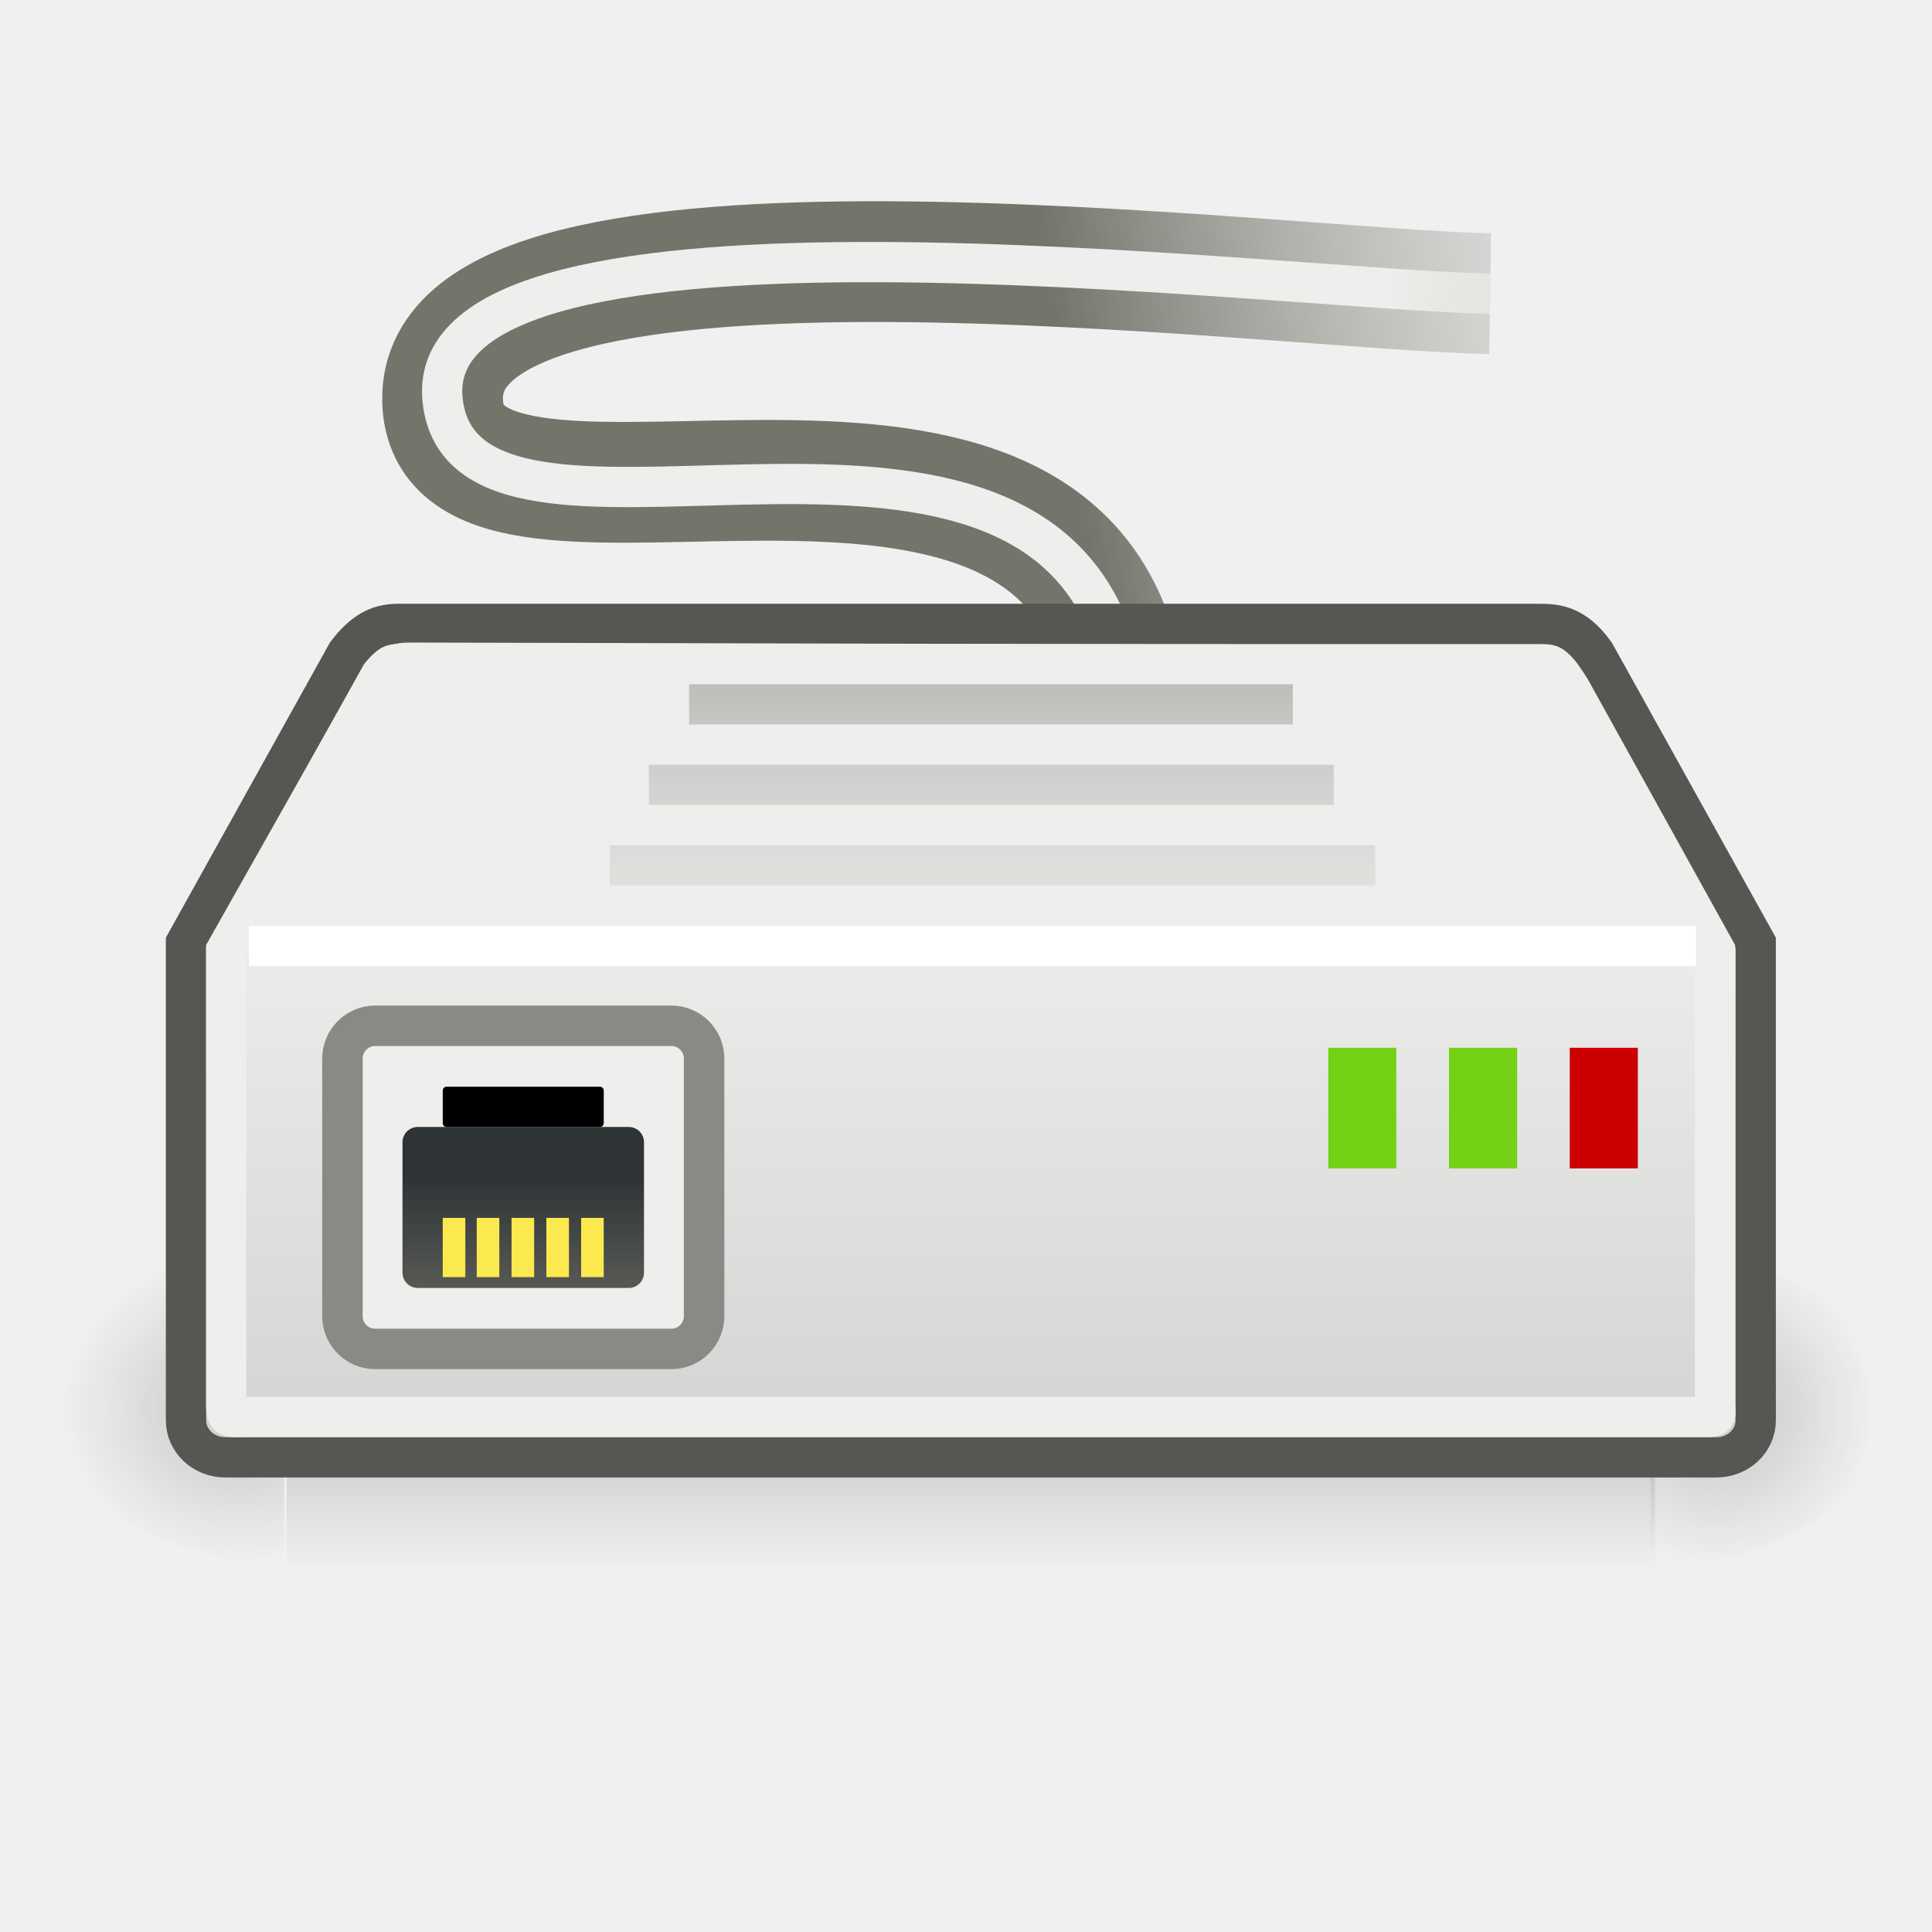
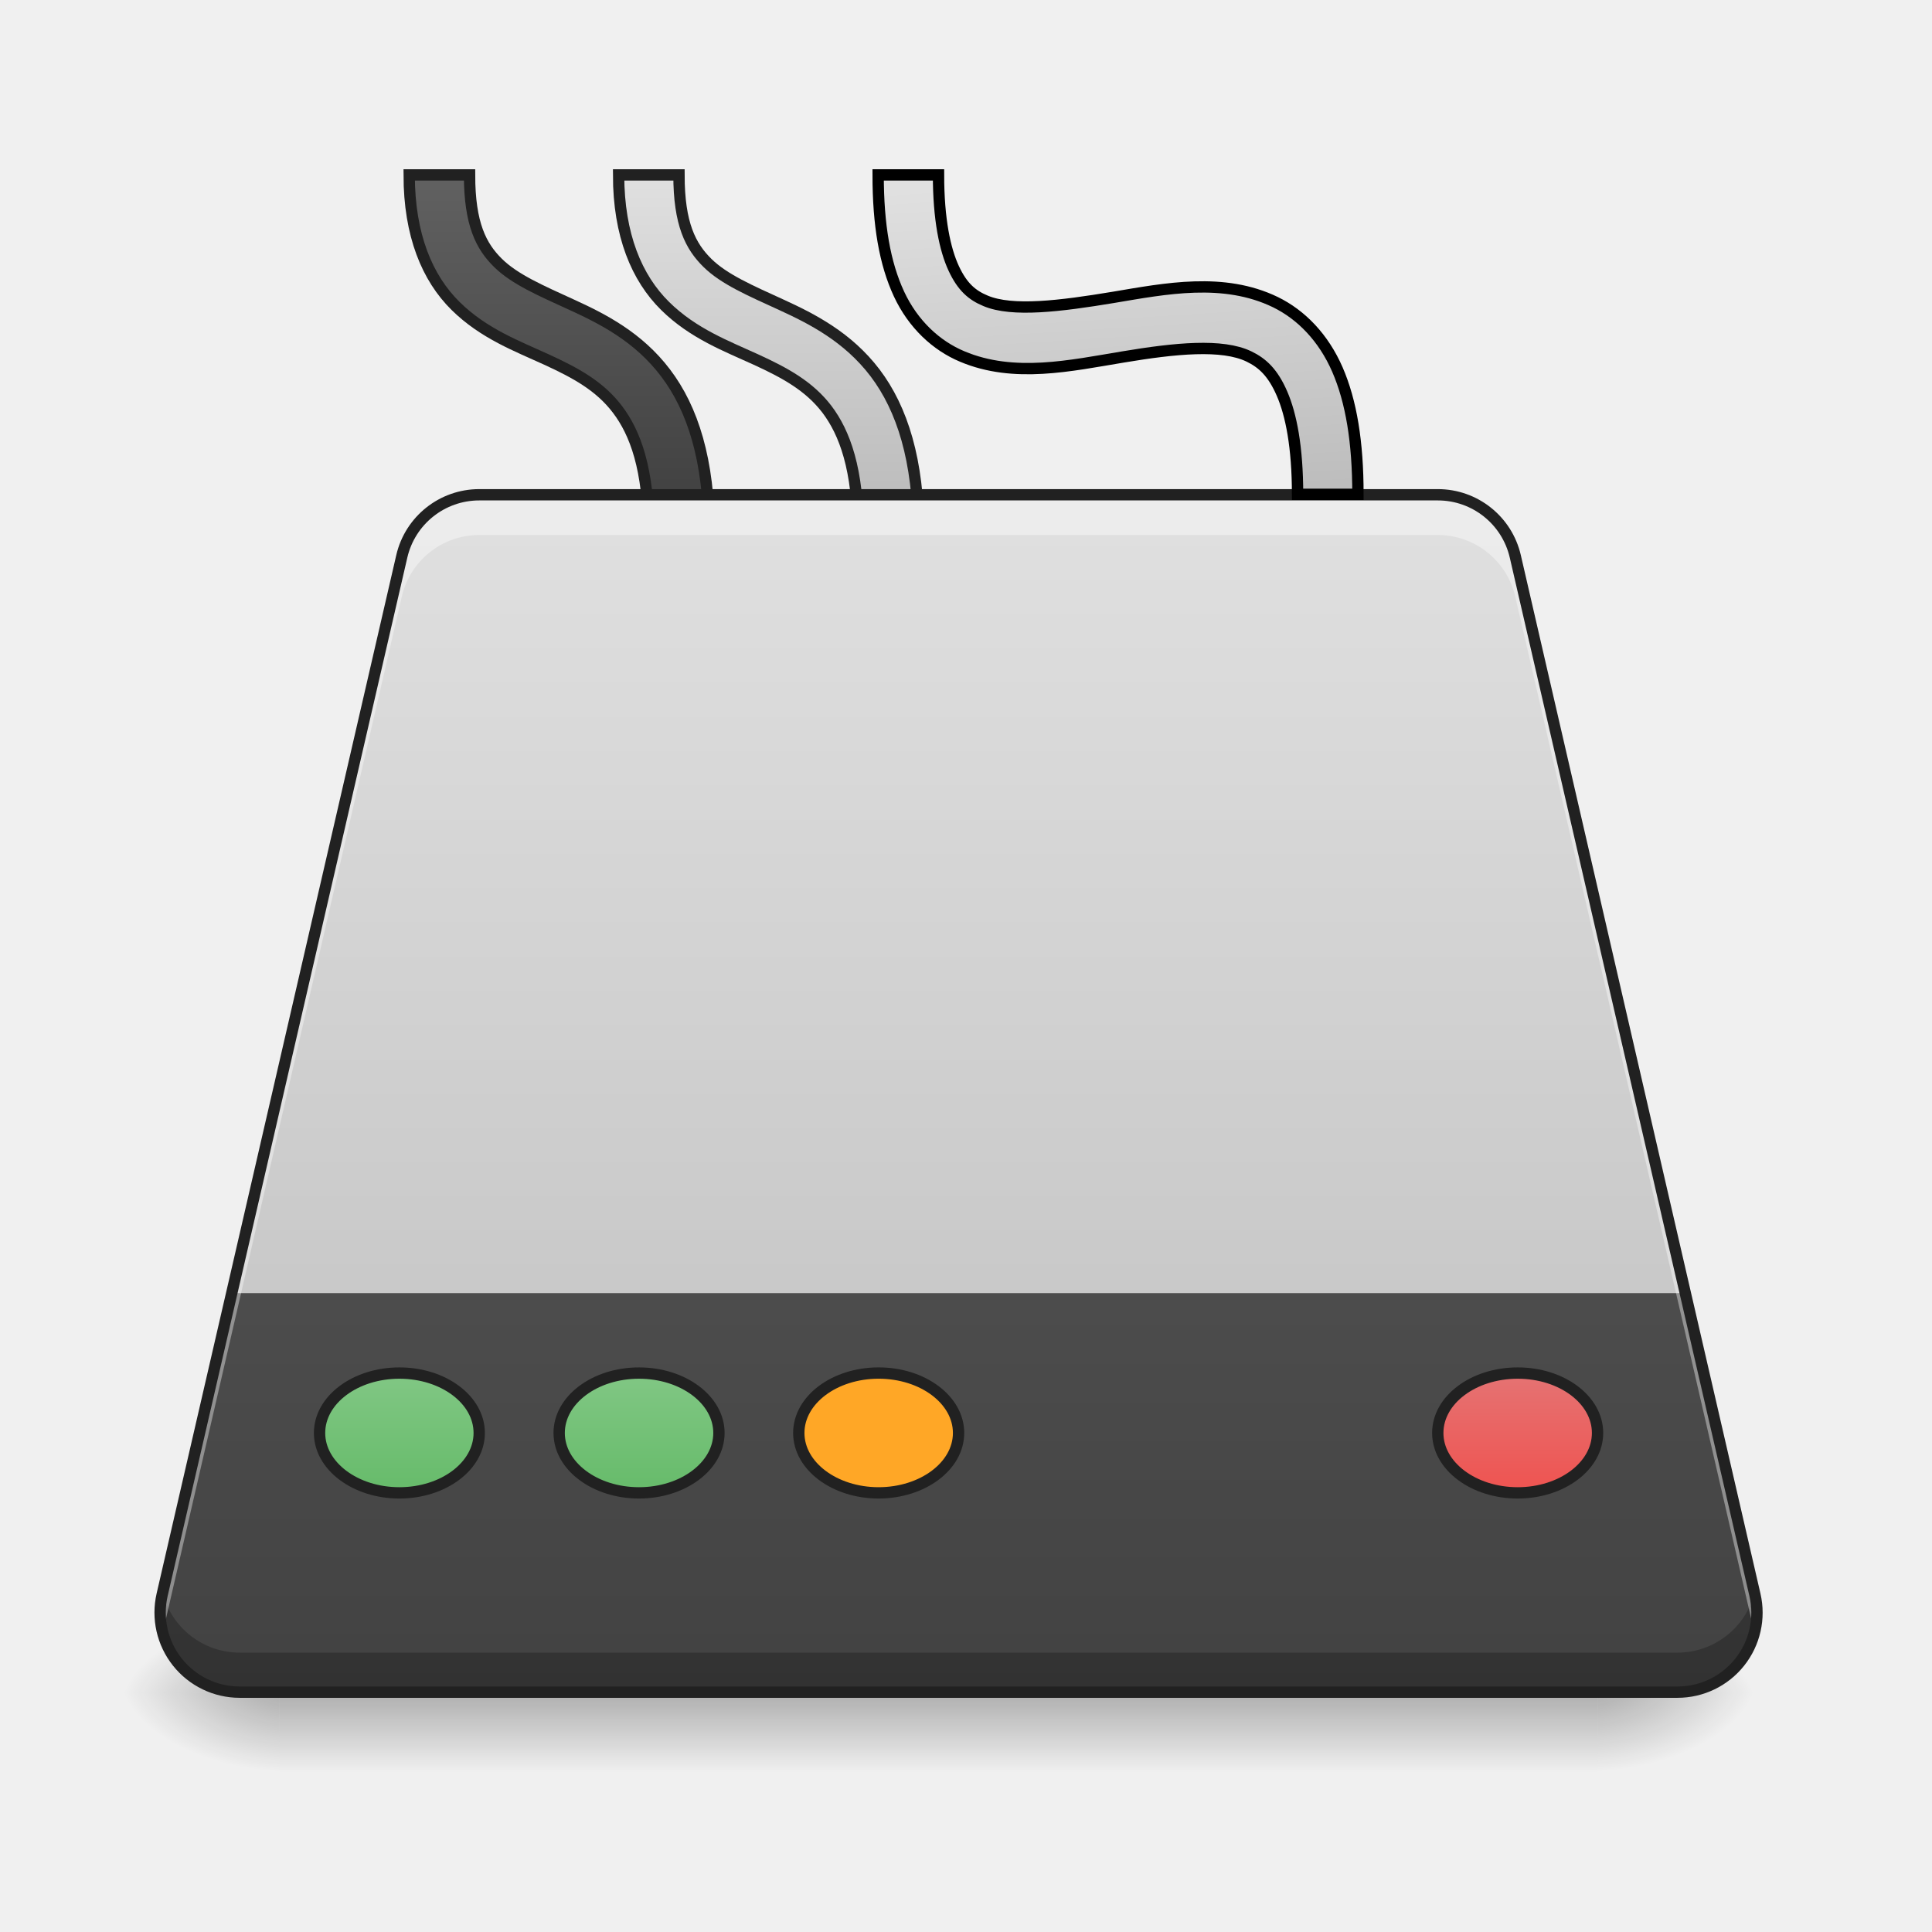
- <svg xmlns="http://www.w3.org/2000/svg" xmlns:xlink="http://www.w3.org/1999/xlink" width="48" height="48" viewBox="0 0 48 48" id="svg2" version="1.0">
-   <defs id="defs3">
-     <linearGradient id="linearGradient3854">
-       <stop style="stop-color:#888a85;stop-opacity:1" offset="0" id="stop3856" />
-       <stop style="stop-color:white;stop-opacity:0;" offset="1" id="stop3858" />
-     </linearGradient>
-     <linearGradient id="linearGradient3806">
-       <stop style="stop-color:#eeeeec;stop-opacity:1" offset="0" id="stop3808" />
-       <stop style="stop-color:#d3d3d3;stop-opacity:1" offset="1" id="stop3810" />
-     </linearGradient>
-     <linearGradient id="linearGradient5060">
-       <stop style="stop-color:black;stop-opacity:1;" offset="0" id="stop5062" />
-       <stop style="stop-color:black;stop-opacity:0;" offset="1" id="stop5064" />
-     </linearGradient>
-     <linearGradient id="linearGradient5048">
-       <stop style="stop-color:black;stop-opacity:0;" offset="0" id="stop5050" />
-       <stop id="stop5056" offset="0.5" style="stop-color:black;stop-opacity:1;" />
-       <stop style="stop-color:black;stop-opacity:0;" offset="1" id="stop5052" />
-     </linearGradient>
-     <linearGradient xlink:href="#linearGradient5048" id="linearGradient3919" gradientUnits="userSpaceOnUse" gradientTransform="matrix(4.52619,0,0,1.969706,-2847.71,-872.8854)" x1="302.857" y1="366.648" x2="302.857" y2="609.505" />
-     <radialGradient xlink:href="#linearGradient5060" id="radialGradient3921" gradientUnits="userSpaceOnUse" gradientTransform="matrix(2.155475,3.613696e-4,-2.955173e-4,1.969706,-1438.235,-873.9757)" cx="605.714" cy="486.648" fx="605.714" fy="486.648" r="117.143" />
-     <radialGradient xlink:href="#linearGradient5060" id="radialGradient3923" gradientUnits="userSpaceOnUse" gradientTransform="matrix(-1.922769,0,0,1.986426,-1088.228,-884.6707)" cx="590.134" cy="489.906" fx="590.134" fy="489.906" r="117.143" />
-     <linearGradient xlink:href="#linearGradient3854" id="linearGradient3929" gradientUnits="userSpaceOnUse" x1="21.656" y1="17.25" x2="21.656" y2="34.053" />
-     <linearGradient xlink:href="#linearGradient3854" id="linearGradient3931" gradientUnits="userSpaceOnUse" x1="21.656" y1="17.25" x2="21.656" y2="34.053" />
-     <linearGradient xlink:href="#linearGradient3854" id="linearGradient3933" gradientUnits="userSpaceOnUse" x1="21.656" y1="17.25" x2="21.656" y2="34.053" />
-     <linearGradient xlink:href="#linearGradient3854" id="linearGradient3454" gradientUnits="userSpaceOnUse" x1="21.656" y1="17.25" x2="21.656" y2="34.053" />
-     <linearGradient xlink:href="#linearGradient3806" id="linearGradient2752" gradientUnits="userSpaceOnUse" gradientTransform="matrix(0.999942,0,0,1.00459,0.121835,-6.191611)" x1="23.511" y1="28.466" x2="23.511" y2="41.998" />
-     <linearGradient id="linearGradient7771">
-       <stop id="stop7773" offset="0" style="stop-color:#2e3436;stop-opacity:1" />
-       <stop id="stop7775" offset="1" style="stop-color:#555753;stop-opacity:1" />
-     </linearGradient>
-     <linearGradient id="linearGradient8770">
-       <stop id="stop8772" offset="0" style="stop-color:#eeeeec;stop-opacity:1;" />
-       <stop id="stop8774" offset="1" style="stop-color:#eeeeec;stop-opacity:0;" />
-     </linearGradient>
-     <linearGradient id="linearGradient8778">
-       <stop id="stop8780" offset="0" style="stop-color:#71756a;stop-opacity:1;" />
-       <stop id="stop8782" offset="1" style="stop-color:#babdb6;stop-opacity:0;" />
-     </linearGradient>
-     <linearGradient xlink:href="#linearGradient7771" id="linearGradient3163" gradientUnits="userSpaceOnUse" gradientTransform="matrix(0.4132576,0,0,0.4132576,3.122725,16.6958)" x1="24.41" y1="30.39" x2="24.41" y2="36.643" />
-     <linearGradient xlink:href="#linearGradient8770" id="linearGradient4163" gradientUnits="userSpaceOnUse" gradientTransform="translate(3.602492,3.751947)" x1="30.791" y1="3.57" x2="38.57" y2="3.817" />
-     <linearGradient xlink:href="#linearGradient8778" id="linearGradient4166" gradientUnits="userSpaceOnUse" gradientTransform="translate(3.602492,3.751947)" x1="22.525" y1="3.37" x2="38.966" y2="1.008" />
-   </defs>
-   <g id="layer1">
-     <path id="path7793" d="M 27.602,15.752 C 24.97,8.536 11.087,14.736 10.996,9.938 C 10.89,4.372 31.893,7.218 37.022,7.295" style="fill:none;fill-rule:evenodd;stroke:url(#linearGradient4166);stroke-width:3;stroke-linecap:butt;stroke-linejoin:miter;stroke-miterlimit:4;stroke-dasharray:none;stroke-opacity:1" />
-     <path style="opacity:1;color:black;fill:#d3d3d3;fill-opacity:1;fill-rule:evenodd;stroke:#bababa;stroke-width:1;stroke-linecap:butt;stroke-linejoin:miter;marker:none;marker-start:none;marker-mid:none;marker-end:none;stroke-miterlimit:4;stroke-dasharray:none;stroke-dashoffset:0;stroke-opacity:1;visibility:visible;display:inline;overflow:visible" id="path5473" d="M 29 31.5 A 0 0.5 0 1 1  29,31.5 A 0 0.5 0 1 1  29 31.5 z" transform="translate(-277.8571,-33.07897)" />
-     <g id="g3878" transform="matrix(-1.754551e-2,0,0,1.659787e-2,3.642123,33.56154)" style="opacity:0.453;display:inline">
-       <rect y="-150.697" x="-2136.064" height="478.357" width="1937.818" id="rect3880" style="opacity:0.402;color:#000000;fill:url(#linearGradient3919);fill-opacity:1;fill-rule:nonzero;stroke:none;stroke-width:1;stroke-linecap:round;stroke-linejoin:miter;marker:none;marker-start:none;marker-mid:none;marker-end:none;stroke-miterlimit:4;stroke-dasharray:none;stroke-dashoffset:0;stroke-opacity:1;visibility:visible;display:inline;overflow:visible" />
-       <path id="path3882" d="M -194.813,-154.329 C -194.813,-154.329 -194.813,324.001 -194.813,324.001 C -51.939,324.902 150.587,216.832 150.587,84.805 C 150.587,-47.221 -8.85,-154.329 -194.813,-154.329 z " style="opacity:0.402;color:#000000;fill:url(#radialGradient3921);fill-opacity:1;fill-rule:nonzero;stroke:none;stroke-width:1;stroke-linecap:round;stroke-linejoin:miter;marker:none;marker-start:none;marker-mid:none;marker-end:none;stroke-miterlimit:4;stroke-dasharray:none;stroke-dashoffset:0;stroke-opacity:1;visibility:visible;display:inline;overflow:visible" />
-       <path style="opacity:0.402;color:#000000;fill:url(#radialGradient3923);fill-opacity:1;fill-rule:nonzero;stroke:none;stroke-width:1;stroke-linecap:round;stroke-linejoin:miter;marker:none;marker-start:none;marker-mid:none;marker-end:none;stroke-miterlimit:4;stroke-dasharray:none;stroke-dashoffset:0;stroke-opacity:1;visibility:visible;display:inline;overflow:visible" d="M -2129.198,-150.676 C -2129.198,-150.676 -2129.198,327.655 -2129.198,327.655 C -2273.492,328.555 -2478.031,220.485 -2478.031,88.458 C -2478.031,-43.568 -2317.01,-150.676 -2129.198,-150.676 z " id="path3884" />
-     </g>
-     <path style="fill:none;fill-rule:evenodd;stroke:url(#linearGradient4163);stroke-width:1px;stroke-linecap:butt;stroke-linejoin:miter;stroke-opacity:1" d="M 27.602,15.752 C 24.97,8.536 11.529,15.001 10.996,9.938 C 10.413,4.402 31.893,7.218 37.022,7.295" id="path7787" />
-     <path style="color:#000000;fill:url(#linearGradient2752);fill-opacity:1;fill-rule:nonzero;stroke:#555753;stroke-width:1.001;stroke-linecap:butt;stroke-linejoin:miter;marker:none;marker-start:none;marker-mid:none;marker-end:none;stroke-miterlimit:4;stroke-dashoffset:0;stroke-opacity:1;visibility:visible;display:inline;overflow:visible" d="M 10.104,15.501 L 38.181,15.501 C 38.611,15.501 39.09,15.495 39.62,16.231 L 43.62,23.426 L 43.62,35.288 C 43.62,35.797 43.184,36.207 42.643,36.207 L 5.598,36.207 C 5.056,36.207 4.621,35.797 4.621,35.288 L 4.621,23.426 L 8.621,16.231 C 9.217,15.451 9.674,15.501 10.104,15.501 z " id="rect2919" />
-     <path id="path3819" d="M 10.261,16.464 L 38.101,16.53 C 38.509,16.53 38.639,16.515 39.014,17.123 L 42.609,23.61 L 42.609,34.765 C 42.609,35.224 42.726,35.204 42.213,35.204 L 6.157,35.204 C 5.644,35.204 5.62,35.271 5.62,34.812 L 5.62,23.61 L 9.282,17.123 C 9.657,16.471 9.853,16.464 10.261,16.464 z " style="color:#000000;fill:none;fill-opacity:1;fill-rule:nonzero;stroke:#eeeeec;stroke-width:1;stroke-linecap:butt;stroke-linejoin:miter;marker:none;marker-start:none;marker-mid:none;marker-end:none;stroke-miterlimit:4;stroke-dasharray:none;stroke-dashoffset:0;stroke-opacity:1;visibility:visible;display:inline;overflow:visible" />
-     <path style="color:#000000;fill:none;fill-opacity:1;fill-rule:nonzero;stroke:#ffffff;stroke-width:1;stroke-linecap:butt;stroke-linejoin:miter;marker:none;marker-start:none;marker-mid:none;marker-end:none;stroke-miterlimit:4;stroke-dasharray:none;stroke-dashoffset:0;stroke-opacity:1;visibility:visible;display:inline;overflow:visible" d="M 6.183,23.5 L 42.136,23.5" id="path3845" />
-     <g id="g3849" style="fill:#babdb6;stroke:url(#linearGradient3454)" transform="translate(0.1204437,-5.000004)">
-       <path id="path3841" d="M 17,22.5 L 32,22.5" style="fill:#babdb6;fill-opacity:0.75;fill-rule:evenodd;stroke:url(#linearGradient3929);stroke-width:1px;stroke-linecap:butt;stroke-linejoin:miter;stroke-opacity:1" />
-       <path style="fill:#babdb6;fill-opacity:0.75;fill-rule:evenodd;stroke:url(#linearGradient3931);stroke-width:1px;stroke-linecap:butt;stroke-linejoin:miter;stroke-opacity:1" d="M 16,24.5 L 33.016,24.5" id="path3843" />
-       <path id="path3847" d="M 15.031,26.5 L 34.047,26.5" style="fill:#babdb6;fill-opacity:0.75;fill-rule:evenodd;stroke:url(#linearGradient3933);stroke-width:1px;stroke-linecap:butt;stroke-linejoin:miter;stroke-opacity:1" />
-     </g>
-     <path id="path5932" d="M -39.909,-2.44 L -28.909,-2.44" style="fill:none;fill-rule:evenodd;stroke:#ffffff;stroke-width:1px;stroke-linecap:butt;stroke-linejoin:miter;stroke-opacity:0.162" />
-     <path id="path5964" d="M 8.938,26.619 L 8.938,28.272" style="fill:none;fill-rule:evenodd;stroke:#cc0000;stroke-width:0.413px;stroke-linecap:butt;stroke-linejoin:miter;stroke-opacity:1" />
-     <path style="color:#000000;fill:none;fill-opacity:1;fill-rule:evenodd;stroke:#ffffff;stroke-width:0.413px;stroke-linecap:butt;stroke-linejoin:miter;marker:none;marker-start:none;marker-mid:none;marker-end:none;stroke-miterlimit:4;stroke-dasharray:none;stroke-dashoffset:0;stroke-opacity:0.162;visibility:visible;display:inline;overflow:visible;enable-background:accumulate" d="M 8.525,26.206 L 8.525,27.859" id="path6017" />
-     <rect style="color:#000000;fill:#eeeeec;fill-opacity:1;fill-rule:evenodd;stroke:#888a85;stroke-width:1.005;stroke-linecap:butt;stroke-linejoin:miter;marker:none;marker-start:none;marker-mid:none;marker-end:none;stroke-miterlimit:4;stroke-dasharray:none;stroke-dashoffset:0;stroke-opacity:1;visibility:visible;display:inline;overflow:visible;enable-background:accumulate" id="rect7735" width="8.985" height="8.029" x="8.508" y="25.485" ry="0.815" />
-     <rect style="color:#000000;fill:url(#linearGradient3163);fill-opacity:1;fill-rule:evenodd;stroke:none;stroke-width:0.413px;stroke-linecap:butt;stroke-linejoin:miter;marker:none;marker-start:none;marker-mid:none;marker-end:none;stroke-miterlimit:4;stroke-dasharray:none;stroke-dashoffset:0;stroke-opacity:1;visibility:visible;display:inline;overflow:visible;enable-background:accumulate" id="rect7755" width="6" height="4" x="10" y="27.999" ry="0.379" />
-     <g id="g4178" transform="matrix(1.08121,0,0,0.994884,7.947218,1.147622)">
-       <path id="path7757" d="M 3.864,29.26 C 3.864,29.26 3.864,30.74 3.864,30.74" style="fill:none;fill-rule:evenodd;stroke:#fce94f;stroke-width:0.519px;stroke-linecap:butt;stroke-linejoin:miter;stroke-opacity:1" />
-       <path style="fill:none;fill-rule:evenodd;stroke:#fce94f;stroke-width:0.519px;stroke-linecap:butt;stroke-linejoin:miter;stroke-opacity:1" d="M 4.664,29.26 C 4.664,29.26 4.664,30.74 4.664,30.74" id="path7759" />
-       <path style="fill:none;fill-rule:evenodd;stroke:#fce94f;stroke-width:0.519px;stroke-linecap:butt;stroke-linejoin:miter;stroke-opacity:1" d="M 5.464,29.26 C 5.464,29.26 5.464,30.74 5.464,30.74" id="path7761" />
-       <path id="path7763" d="M 6.263,29.26 C 6.263,29.26 6.263,30.74 6.263,30.74" style="fill:none;fill-rule:evenodd;stroke:#fce94f;stroke-width:0.519px;stroke-linecap:butt;stroke-linejoin:miter;stroke-opacity:1" />
-       <path style="fill:none;fill-rule:evenodd;stroke:#fce94f;stroke-width:0.519px;stroke-linecap:butt;stroke-linejoin:miter;stroke-opacity:1" d="M 3.083,29.26 C 3.083,29.26 3.083,30.74 3.083,30.74" id="path4160" />
-     </g>
-     <path id="path4168" d="M 39.846,29.029 L 39.846,26.032" style="fill:#cc0000;fill-rule:evenodd;stroke:#cc0000;stroke-width:1.692;stroke-linecap:butt;stroke-linejoin:miter;stroke-miterlimit:4;stroke-dasharray:none;stroke-opacity:1" />
-     <path style="fill:#73d216;fill-rule:evenodd;stroke:#73d216;stroke-width:1.692;stroke-linecap:butt;stroke-linejoin:miter;stroke-miterlimit:4;stroke-dasharray:none;stroke-opacity:1" d="M 36.846,29.029 L 36.846,26.032" id="path4174" />
-     <path id="path4176" d="M 33.846,29.029 L 33.846,26.032" style="fill:#73d216;fill-rule:evenodd;stroke:#73d216;stroke-width:1.692;stroke-linecap:butt;stroke-linejoin:miter;stroke-miterlimit:4;stroke-dasharray:none;stroke-opacity:1" />
-     <rect ry="0.095" y="26.999" x="11" height="1" width="4" id="rect4185" style="color:#000000;fill:#000000;fill-opacity:1;fill-rule:evenodd;stroke:none;stroke-width:0.413px;stroke-linecap:butt;stroke-linejoin:miter;marker:none;marker-start:none;marker-mid:none;marker-end:none;stroke-miterlimit:4;stroke-dasharray:none;stroke-dashoffset:0;stroke-opacity:1;visibility:visible;display:inline;overflow:visible;enable-background:accumulate" />
+ <svg xmlns="http://www.w3.org/2000/svg" xmlns:xlink="http://www.w3.org/1999/xlink" height="64pt" viewBox="0 0 64 64" width="64pt">
+   <linearGradient id="a" gradientTransform="matrix(.20627 0 0 .12501 -21.301 26.878)" gradientUnits="userSpaceOnUse" x1="254" x2="254" y1="233.5" y2="254.667">
+     <stop offset="0" stop-opacity=".275" />
+     <stop offset="1" stop-opacity="0" />
+   </linearGradient>
+   <linearGradient id="b">
+     <stop offset="0" stop-opacity=".314" />
+     <stop offset=".222" stop-opacity=".275" />
+     <stop offset="1" stop-opacity="0" />
+   </linearGradient>
+   <radialGradient id="c" cx="450.909" cy="189.579" gradientTransform="matrix(0 -.15626 -.28128 0 105.584 127.19)" gradientUnits="userSpaceOnUse" r="21.167" xlink:href="#b" />
+   <radialGradient id="d" cx="450.909" cy="189.579" gradientTransform="matrix(0 .15626 .28128 0 -43.401 -15.055)" gradientUnits="userSpaceOnUse" r="21.167" xlink:href="#b" />
+   <radialGradient id="e" cx="450.909" cy="189.579" gradientTransform="matrix(0 -.15626 .28128 0 -43.401 127.19)" gradientUnits="userSpaceOnUse" r="21.167" xlink:href="#b" />
+   <radialGradient id="f" cx="450.909" cy="189.579" gradientTransform="matrix(0 .15626 -.28128 0 105.584 -15.055)" gradientUnits="userSpaceOnUse" r="21.167" xlink:href="#b" />
+   <linearGradient id="g">
+     <stop offset="0" stop-color="#424242" />
+     <stop offset="1" stop-color="#616161" />
+   </linearGradient>
+   <linearGradient id="h" gradientUnits="userSpaceOnUse" x1="179.917" x2="179.917" xlink:href="#g" y1="-84" y2="-168.667" />
+   <linearGradient id="i">
+     <stop offset="0" stop-color="#bdbdbd" />
+     <stop offset="1" stop-color="#e0e0e0" />
+   </linearGradient>
+   <linearGradient id="j" gradientUnits="userSpaceOnUse" x1="235.417" x2="235.417" xlink:href="#i" y1="-84" y2="-168.667" />
+   <linearGradient id="k" gradientTransform="matrix(.12501 0 0 -.12501 0 45.567)" gradientUnits="userSpaceOnUse" x1="285.75" x2="285.75" xlink:href="#i" y1="-84" y2="233.5" />
+   <linearGradient id="l" gradientTransform="matrix(.12501 0 0 -.12501 0 45.567)" gradientUnits="userSpaceOnUse" x1="285.75" x2="285.75" xlink:href="#g" y1="-84" y2="233.5" />
+   <linearGradient id="m">
+     <stop offset="0" stop-color="#66bb6a" />
+     <stop offset="1" stop-color="#81c784" />
+   </linearGradient>
+   <linearGradient id="n" gradientUnits="userSpaceOnUse" x1="105.834" x2="105.834" xlink:href="#m" y1="180.584" y2="148.834" />
+   <linearGradient id="o" gradientUnits="userSpaceOnUse" x1="169.334" x2="169.334" xlink:href="#m" y1="180.584" y2="148.834" />
+   <linearGradient id="p" gradientUnits="userSpaceOnUse" x1="402.167" x2="402.167" y1="180.584" y2="148.834">
+     <stop offset="0" stop-color="#ef5350" />
+     <stop offset="1" stop-color="#e57373" />
+   </linearGradient>
+   <linearGradient id="q" gradientUnits="userSpaceOnUse" x1="309.5" x2="304.208" xlink:href="#i" y1="-84" y2="-168.667" />
+   <path d="m9.262 56.066h43.66v2.649h-43.66zm0 0" fill="url(#a)" />
+   <path d="m52.922 56.066h5.293v-2.644h-5.293zm0 0" fill="url(#c)" />
+   <path d="m9.262 56.066h-5.293v2.649h5.293zm0 0" fill="url(#d)" />
+   <path d="m9.262 56.066h-5.293v-2.644h5.293zm0 0" fill="url(#e)" />
+   <path d="m52.922 56.066h5.293v2.649h-5.293zm0 0" fill="url(#f)" />
+   <path d="m108.427-168.66c0 15.998 4.812 27.34 12.28 34.715 7.468 7.374 16.436 10.686 24.123 14.217s14.092 7 18.78 13.186c4.718 6.219 8.311 15.749 8.311 33.122h15.999c0-19.654-4.344-33.278-11.562-42.777-7.187-9.499-16.655-14.311-24.872-18.06-8.187-3.75-15.093-6.719-19.53-11.093-4.437-4.375-7.53-10.218-7.53-23.31zm0 0" fill="url(#h)" stroke="#212121" stroke-width="3" transform="matrix(.12501 0 0 .12501 0 26.878)" />
+   <path d="m163.922-168.66c0 15.998 4.843 27.34 12.311 34.715 7.468 7.374 16.405 10.686 24.092 14.217 7.686 3.531 14.092 7 18.81 13.186 4.687 6.219 8.28 15.749 8.28 33.122h16c0-19.654-4.344-33.278-11.53-42.777-7.219-9.499-16.687-14.311-24.874-18.06-8.186-3.75-15.123-6.719-19.56-11.093-4.437-4.375-7.53-10.218-7.53-23.31zm0 0" fill="url(#j)" stroke="#212121" stroke-width="3" transform="matrix(.12501 0 0 .12501 0 26.878)" />
+   <path d="m7.938 56.055a2.636 2.636 0 0 1 -2.567-3.227l7.939-34.398a2.633 2.633 0 0 1 2.566-2.04h31.754c1.226 0 2.289.844 2.566 2.04l7.938 34.398a2.632 2.632 0 0 1 -2.567 3.227zm0 0" fill="url(#k)" />
+   <path d="m7.68 42.824-2.31 10.004a2.636 2.636 0 0 0 2.566 3.227h47.63a2.632 2.632 0 0 0 2.566-3.227l-2.309-10.004a2.721 2.721 0 0 1 -.258.012h-47.628c-.085 0-.171-.004-.257-.012zm0 0" fill="url(#l)" />
+   <path d="m7.938 56.055a2.636 2.636 0 0 1 -2.567-3.227l.016-.062a2.637 2.637 0 0 0 2.55 1.98h47.63a2.639 2.639 0 0 0 2.554-1.98l.012.062a2.632 2.632 0 0 1 -2.567 3.227zm0 0" fill-opacity=".235" />
+   <path d="m5.39 54.09a2.643 2.643 0 0 1 -.019-1.262l7.939-34.398a2.633 2.633 0 0 1 2.566-2.04h31.754c1.226 0 2.289.844 2.566 2.04l7.938 34.398c.101.438.09.863-.016 1.262l-7.922-34.324a2.636 2.636 0 0 0 -2.566-2.043h-31.755c-1.227 0-2.29.847-2.566 2.043zm0 0" fill="#fff" fill-opacity=".392" />
+   <g stroke="#212121" stroke-linecap="round" stroke-linejoin="round">
+     <path d="m7.938 56.055a2.636 2.636 0 0 1 -2.567-3.227l7.939-34.398a2.633 2.633 0 0 1 2.566-2.04h31.754c1.226 0 2.289.844 2.566 2.04l7.938 34.398a2.632 2.632 0 0 1 -2.567 3.227zm0 0" fill="none" stroke-width=".375" />
+     <path d="m105.834 148.84c11.686 0 21.154 7.093 21.154 15.874 0 8.749-9.468 15.873-21.154 15.873-11.687 0-21.155-7.124-21.155-15.873 0-8.78 9.468-15.874 21.155-15.874zm0 0" fill="url(#n)" stroke-width="3" transform="matrix(.12501 0 0 .12501 0 26.878)" />
+     <path d="m169.328 148.84c11.686 0 21.185 7.093 21.185 15.874 0 8.749-9.499 15.873-21.185 15.873-11.687 0-21.155-7.124-21.155-15.873 0-8.78 9.468-15.874 21.155-15.874zm0 0" fill="url(#o)" stroke-width="3" transform="matrix(.12501 0 0 .12501 0 26.878)" />
+     <path d="m402.18 148.84c11.687 0 21.155 7.093 21.155 15.874 0 8.749-9.468 15.873-21.155 15.873-11.717 0-21.185-7.124-21.185-15.873 0-8.78 9.468-15.874 21.185-15.874zm0 0" fill="url(#p)" stroke-width="3" transform="matrix(.12501 0 0 .12501 0 26.878)" />
+     <path d="m29.105 45.484c1.461 0 2.649.887 2.649 1.985 0 1.094-1.188 1.984-2.649 1.984-1.46 0-2.644-.89-2.644-1.984 0-1.098 1.184-1.985 2.644-1.985zm0 0" fill="#ffa726" stroke-width=".375" />
  </g>
+   <path d="m232.697-168.66c0 13.31 1.78 23.497 5.53 31.559 3.75 8.03 9.874 13.686 16.749 16.56 13.748 5.813 28.778 2.407 42.62.126 13.812-2.313 26.28-3.562 33.372-.125 3.563 1.718 6.344 4.28 8.75 9.843 2.406 5.53 4.124 14.154 4.124 26.684h15.999c0-13.904-1.781-24.622-5.437-33.059-3.687-8.468-9.593-14.53-16.436-17.873-13.749-6.656-29.06-3.594-43.027-1.25-13.937 2.312-26.685 3.906-33.778.906-3.531-1.468-6.125-3.625-8.437-8.593s-4.031-12.967-4.031-24.779zm0 0" fill="url(#q)" stroke="#000" stroke-width="3" transform="matrix(.12501 0 0 .12501 0 26.878)" />
</svg>
